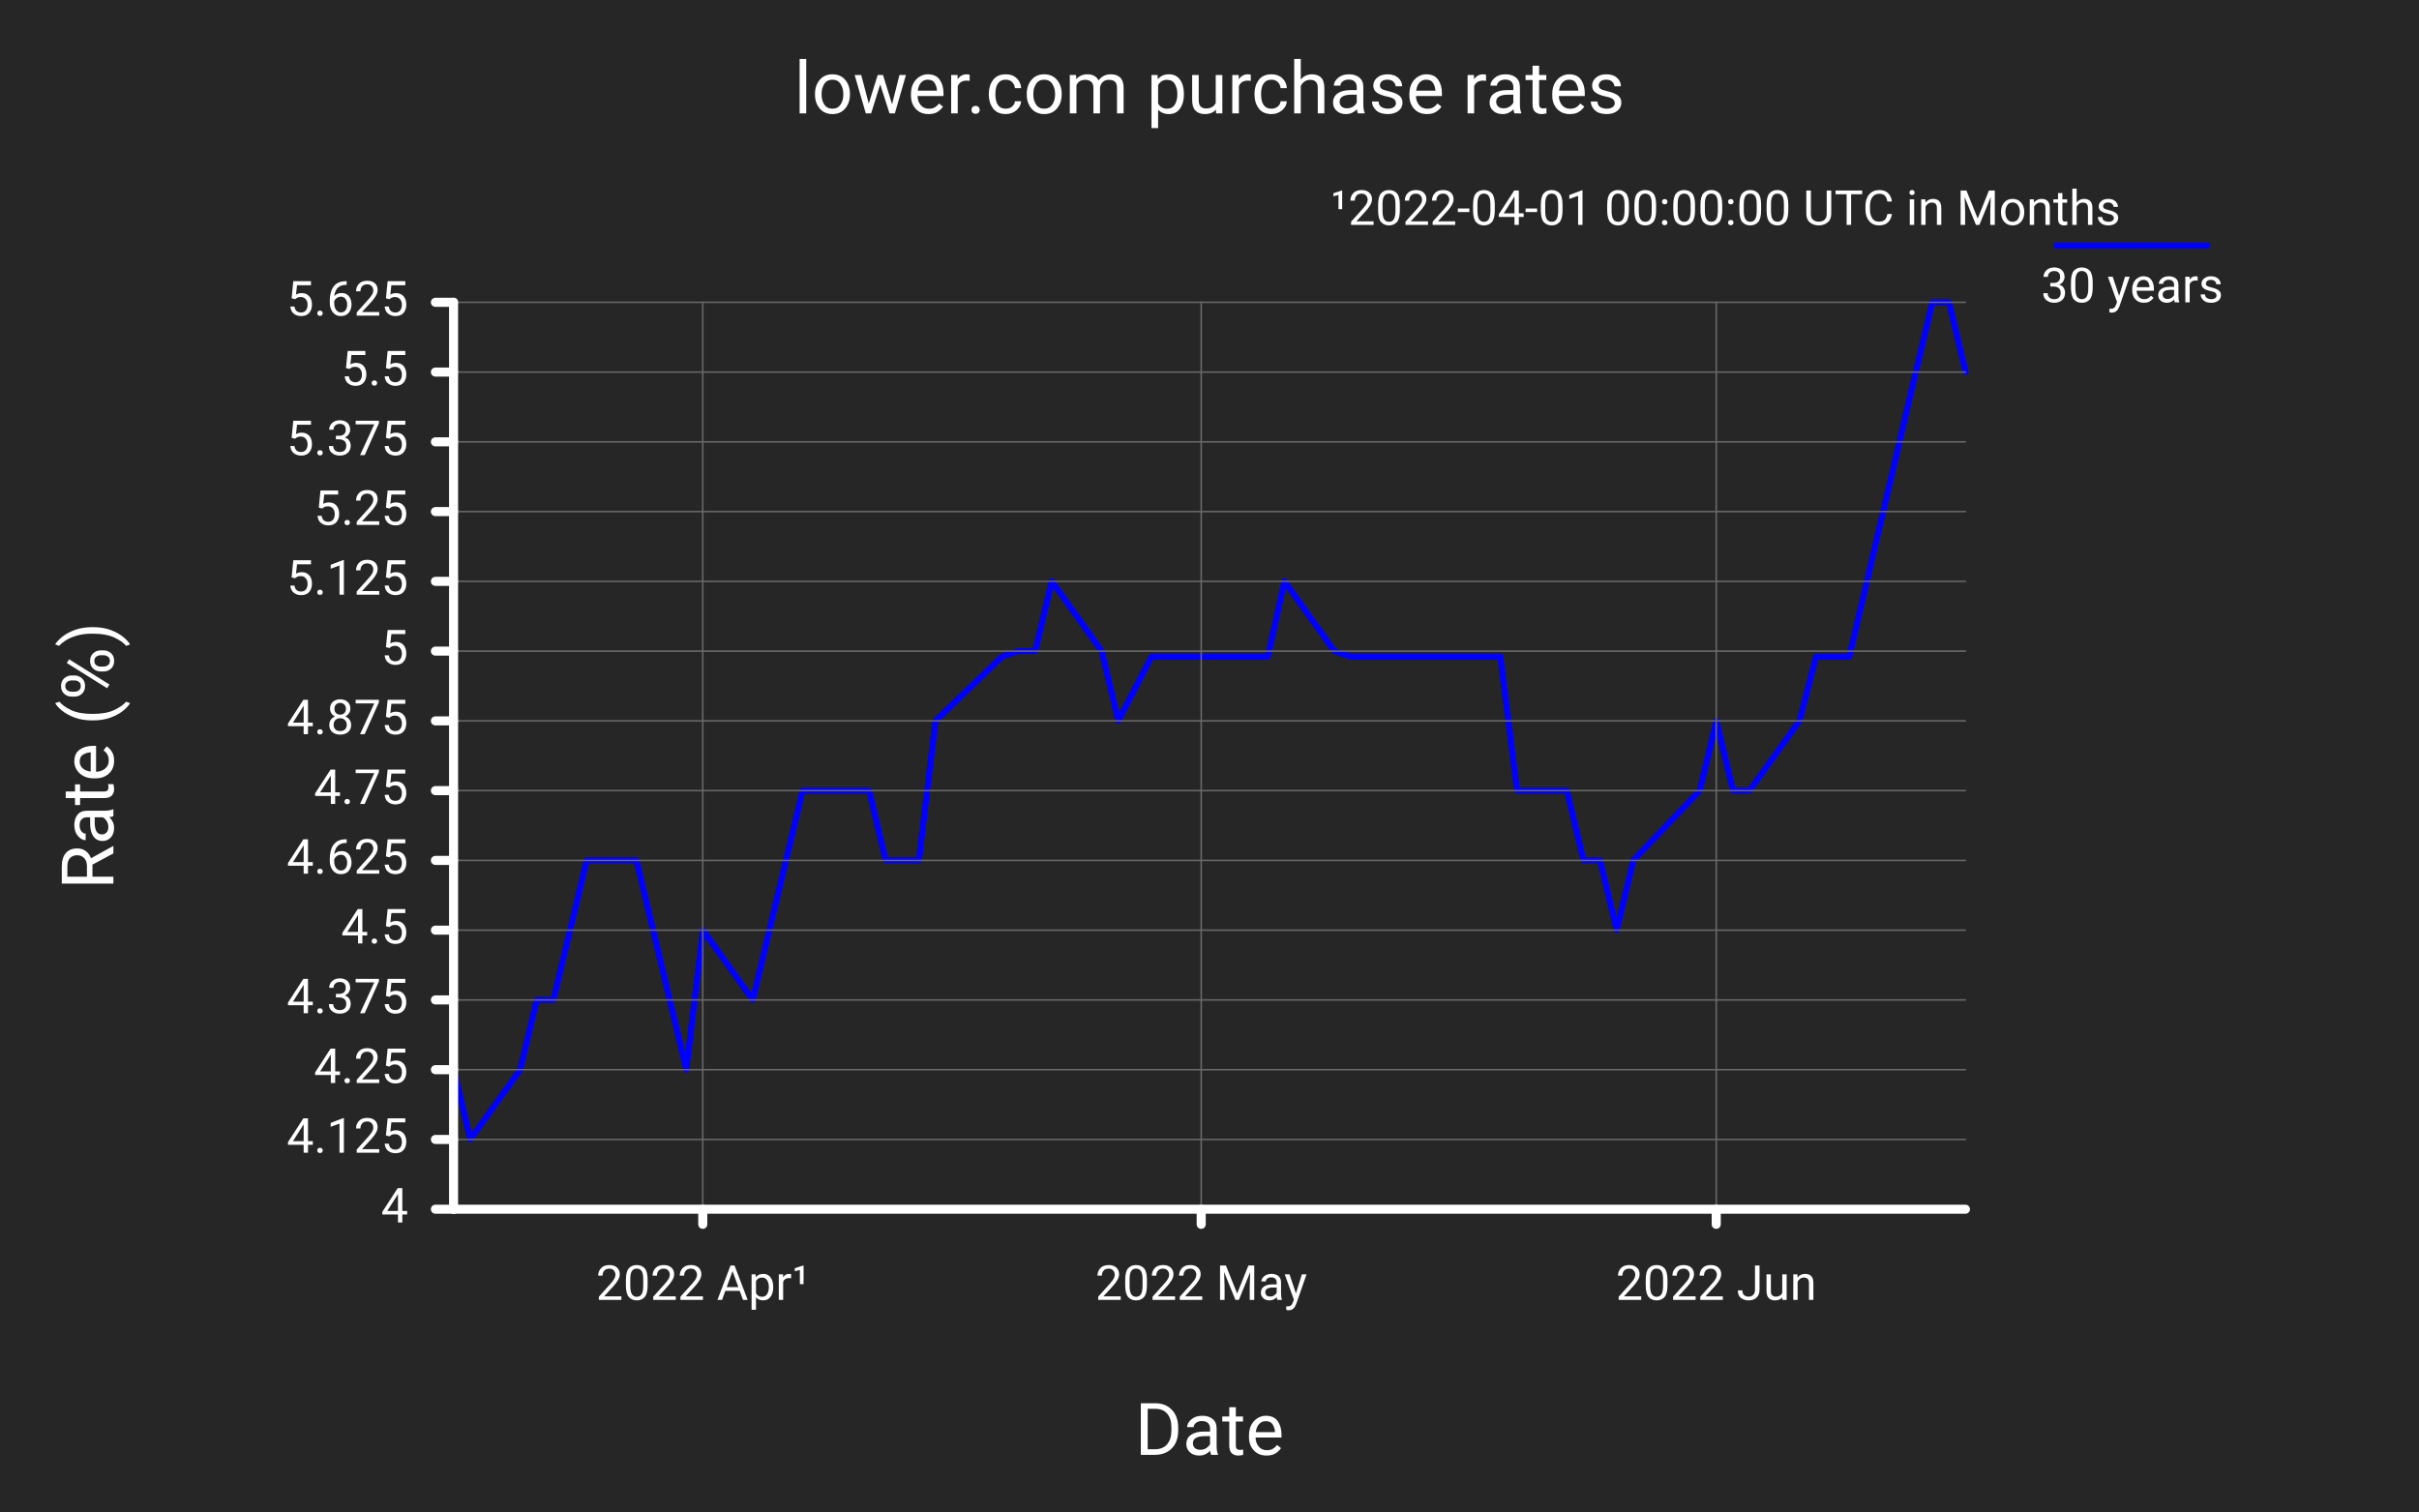
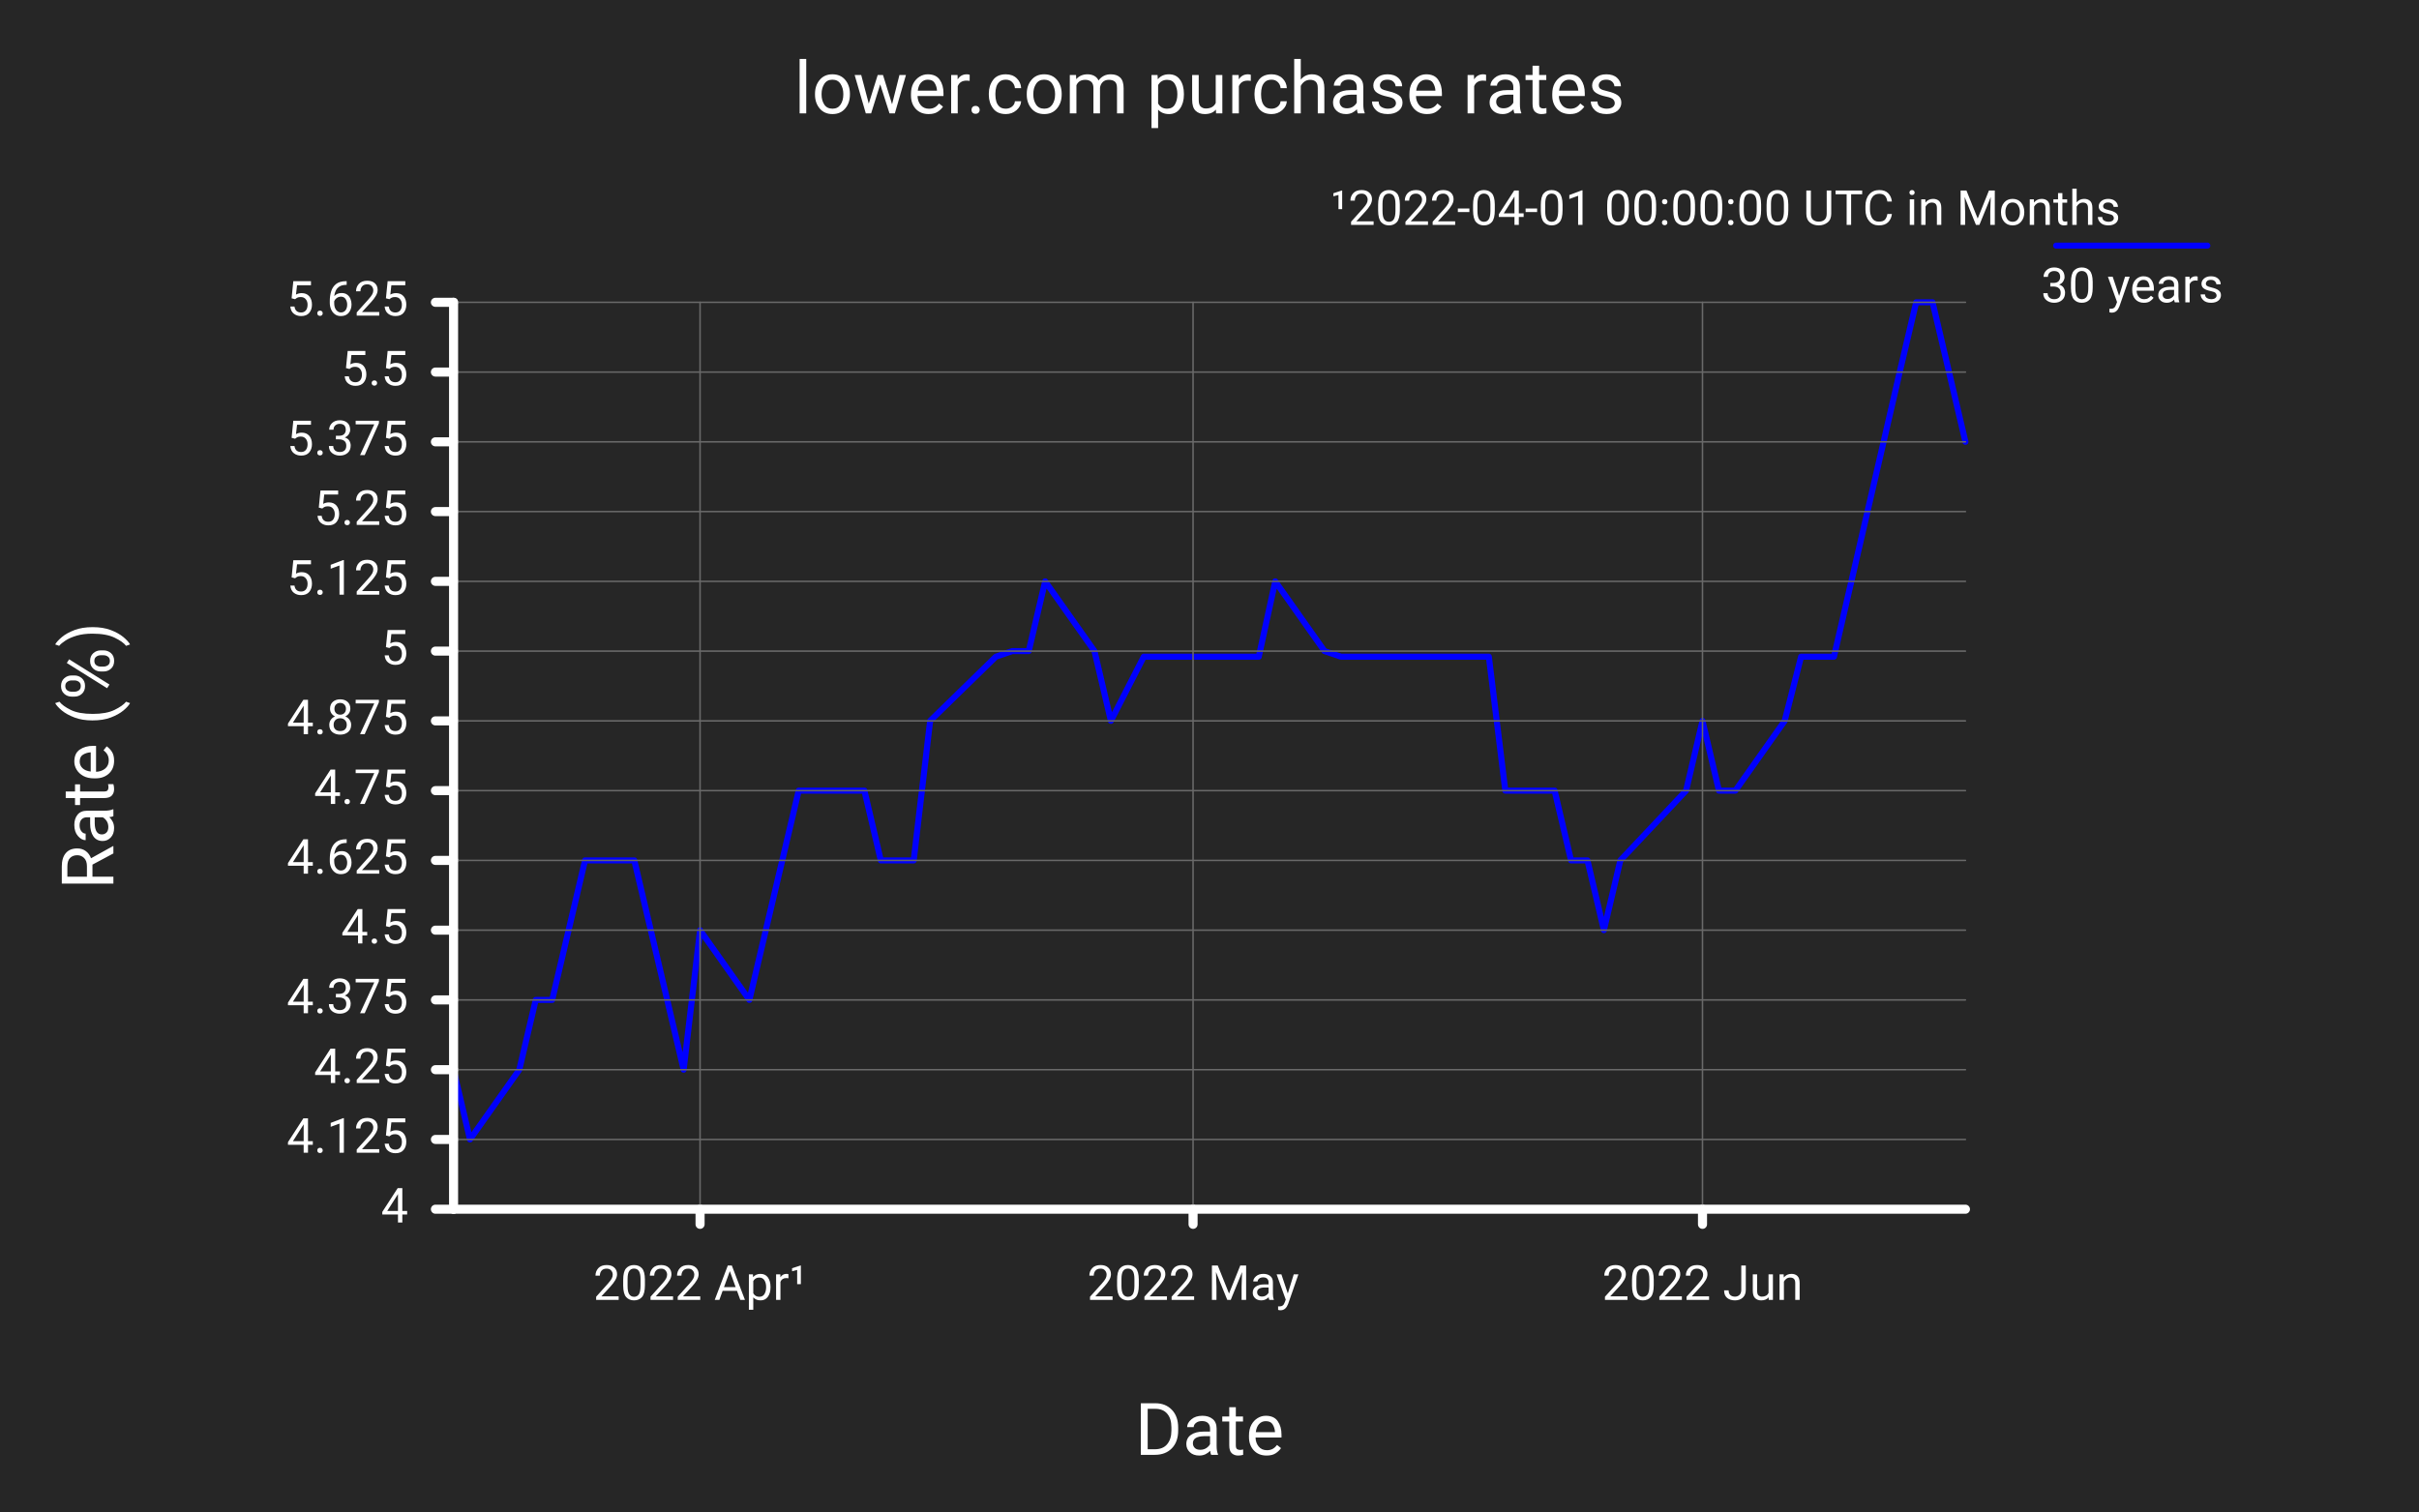
<svg xmlns="http://www.w3.org/2000/svg" class="poloto" width="800" height="500" viewBox="0 0 800 500">
  <style>.poloto{stroke-linecap:round;stroke-linejoin:round;font-family:Roboto,sans-serif;font-size:16px;}.poloto_background{fill:#262626;}.poloto_scatter{stroke-width:7}.poloto_tick_line{stroke:dimgray;stroke-width:0.5}.poloto_line{stroke-width:2}.poloto_text{fill: white;}.poloto_axis_lines{stroke: white;stroke-width:3;fill:none;stroke-dasharray:none}.poloto_title{font-size:24px;dominant-baseline:start;text-anchor:middle;}.poloto_xname{font-size:24px;dominant-baseline:start;text-anchor:middle;}.poloto_yname{font-size:24px;dominant-baseline:start;text-anchor:middle;}.poloto0stroke{stroke:blue;}.poloto1stroke{stroke:red;}.poloto2stroke{stroke:green;}.poloto3stroke{stroke:gold;}.poloto4stroke{stroke:aqua;}.poloto5stroke{stroke:lime;}.poloto6stroke{stroke:orange;}.poloto7stroke{stroke:chocolate;}.poloto0fill{fill:blue;}.poloto1fill{fill:red;}.poloto2fill{fill:green;}.poloto3fill{fill:gold;}.poloto4fill{fill:aqua;}.poloto5fill{fill:lime;}.poloto6fill{fill:orange;}.poloto7fill{fill:chocolate;}</style>
  <circle r="1e5" class="poloto_background" />
  <text class="poloto_text poloto_legend_text" x="675" y="100">30 years</text>
  <line class="poloto_line poloto_legend_icon poloto0stroke poloto0legend" stroke="black" x1="680" x2="730" y1="81.25" y2="81.25" />
-   <path class="poloto_line poloto0stroke" fill="none" stroke="black" d=" M 150.00 353.85 L 155.49 376.92 L 171.98 353.85 L 177.47 330.77 L 182.97 330.77 L 182.97 330.77 L 193.96 284.62 L 210.44 284.62 L 215.93 307.69 L 221.43 330.77 L 226.92 353.85 L 232.42 307.69 L 248.90 330.77 L 254.40 307.69 L 259.89 284.62 L 265.38 261.54 L 270.88 261.54 L 287.36 261.54 L 292.86 284.62 L 298.35 284.62 L 303.85 284.62 L 309.34 238.46 L 331.32 217.23 L 336.81 215.38 L 342.31 215.38 L 347.80 192.31 L 364.29 215.38 L 369.78 238.46 L 380.77 217.23 L 386.26 217.23 L 402.75 217.23 L 408.24 217.23 L 413.74 217.23 L 419.23 217.23 L 424.73 192.31 L 441.21 215.38 L 446.70 217.23 L 446.70 217.23 L 452.20 217.23 L 457.69 217.23 L 463.19 217.23 L 479.67 217.23 L 485.16 217.23 L 490.66 217.23 L 490.66 217.23 L 496.15 217.23 L 501.65 261.54 L 518.13 261.54 L 523.63 284.62 L 529.12 284.62 L 534.62 307.69 L 540.11 284.62 L 562.09 261.54 L 567.58 238.46 L 573.08 261.54 L 578.57 261.54 L 595.05 238.46 L 600.55 217.23 L 606.04 217.23 L 611.54 217.23 L 633.52 123.08 L 639.01 100.00 L 644.51 100.00 L 650.00 123.08" />
+   <path class="poloto_line poloto0stroke" fill="none" stroke="black" d=" M 150.00 353.85 L 155.43 376.92 L 171.74 353.85 L 177.17 330.77 L 182.61 330.77 L 182.61 330.77 L 193.48 284.62 L 209.78 284.62 L 215.22 307.69 L 220.65 330.77 L 226.09 353.85 L 231.52 307.69 L 247.83 330.77 L 253.26 307.69 L 258.70 284.62 L 264.13 261.54 L 269.57 261.54 L 285.87 261.54 L 291.30 284.62 L 296.74 284.62 L 302.17 284.62 L 307.61 238.46 L 329.35 217.23 L 334.78 215.38 L 340.22 215.38 L 345.65 192.31 L 361.96 215.38 L 367.39 238.46 L 378.26 217.23 L 383.70 217.23 L 400.00 217.23 L 405.43 217.23 L 410.87 217.23 L 416.30 217.23 L 421.74 192.31 L 438.04 215.38 L 443.48 217.23 L 443.48 217.23 L 448.91 217.23 L 454.35 217.23 L 459.78 217.23 L 476.09 217.23 L 481.52 217.23 L 486.96 217.23 L 486.96 217.23 L 492.39 217.23 L 497.83 261.54 L 514.13 261.54 L 519.57 284.62 L 525.00 284.62 L 530.43 307.69 L 535.87 284.62 L 557.61 261.54 L 563.04 238.46 L 568.48 261.54 L 573.91 261.54 L 590.22 238.46 L 595.65 217.23 L 601.09 217.23 L 606.52 217.23 L 628.26 123.08 L 633.70 100.00 L 639.13 100.00 L 644.57 123.08 L 650.00 146.15" />
  <text class="poloto_labels poloto_text poloto_title" x="400" y="37.5">lower.com purchase rates</text>
  <text class="poloto_labels poloto_text poloto_xname" x="400" y="481.25">Date</text>
  <text class="poloto_labels poloto_text poloto_yname" transform="rotate(-90,37.5,250)" x="37.5" y="250">Rate (%)</text>
  <text class="poloto_tick_labels poloto_text" dominant-baseline="middle" text-anchor="start" x="150" y="70" />
  <line class="poloto_axis_lines" stroke="black" x1="150" x2="144" y1="400" y2="400" />
  <line class="poloto_tick_line" stroke="black" x1="150" x2="650" y1="400" y2="400" />
  <text class="poloto_tick_labels poloto_text" dominant-baseline="middle" text-anchor="end" x="135" y="400">4</text>
  <line class="poloto_axis_lines" stroke="black" x1="150" x2="144" y1="376.923" y2="376.923" />
  <line class="poloto_tick_line" stroke="black" x1="150" x2="650" y1="376.923" y2="376.923" />
  <text class="poloto_tick_labels poloto_text" dominant-baseline="middle" text-anchor="end" x="135" y="376.923">4.125</text>
  <line class="poloto_axis_lines" stroke="black" x1="150" x2="144" y1="353.846" y2="353.846" />
  <line class="poloto_tick_line" stroke="black" x1="150" x2="650" y1="353.846" y2="353.846" />
  <text class="poloto_tick_labels poloto_text" dominant-baseline="middle" text-anchor="end" x="135" y="353.846">4.25</text>
  <line class="poloto_axis_lines" stroke="black" x1="150" x2="144" y1="330.769" y2="330.769" />
  <line class="poloto_tick_line" stroke="black" x1="150" x2="650" y1="330.769" y2="330.769" />
  <text class="poloto_tick_labels poloto_text" dominant-baseline="middle" text-anchor="end" x="135" y="330.769">4.375</text>
  <line class="poloto_axis_lines" stroke="black" x1="150" x2="144" y1="307.692" y2="307.692" />
  <line class="poloto_tick_line" stroke="black" x1="150" x2="650" y1="307.692" y2="307.692" />
  <text class="poloto_tick_labels poloto_text" dominant-baseline="middle" text-anchor="end" x="135" y="307.692">4.5</text>
  <line class="poloto_axis_lines" stroke="black" x1="150" x2="144" y1="284.615" y2="284.615" />
  <line class="poloto_tick_line" stroke="black" x1="150" x2="650" y1="284.615" y2="284.615" />
  <text class="poloto_tick_labels poloto_text" dominant-baseline="middle" text-anchor="end" x="135" y="284.615">4.625</text>
  <line class="poloto_axis_lines" stroke="black" x1="150" x2="144" y1="261.538" y2="261.538" />
  <line class="poloto_tick_line" stroke="black" x1="150" x2="650" y1="261.538" y2="261.538" />
  <text class="poloto_tick_labels poloto_text" dominant-baseline="middle" text-anchor="end" x="135" y="261.538">4.75</text>
  <line class="poloto_axis_lines" stroke="black" x1="150" x2="144" y1="238.462" y2="238.462" />
  <line class="poloto_tick_line" stroke="black" x1="150" x2="650" y1="238.462" y2="238.462" />
  <text class="poloto_tick_labels poloto_text" dominant-baseline="middle" text-anchor="end" x="135" y="238.462">4.875</text>
  <line class="poloto_axis_lines" stroke="black" x1="150" x2="144" y1="215.385" y2="215.385" />
  <line class="poloto_tick_line" stroke="black" x1="150" x2="650" y1="215.385" y2="215.385" />
  <text class="poloto_tick_labels poloto_text" dominant-baseline="middle" text-anchor="end" x="135" y="215.385">5</text>
  <line class="poloto_axis_lines" stroke="black" x1="150" x2="144" y1="192.308" y2="192.308" />
  <line class="poloto_tick_line" stroke="black" x1="150" x2="650" y1="192.308" y2="192.308" />
  <text class="poloto_tick_labels poloto_text" dominant-baseline="middle" text-anchor="end" x="135" y="192.308">5.125</text>
  <line class="poloto_axis_lines" stroke="black" x1="150" x2="144" y1="169.231" y2="169.231" />
  <line class="poloto_tick_line" stroke="black" x1="150" x2="650" y1="169.231" y2="169.231" />
  <text class="poloto_tick_labels poloto_text" dominant-baseline="middle" text-anchor="end" x="135" y="169.231">5.25</text>
  <line class="poloto_axis_lines" stroke="black" x1="150" x2="144" y1="146.154" y2="146.154" />
  <line class="poloto_tick_line" stroke="black" x1="150" x2="650" y1="146.154" y2="146.154" />
  <text class="poloto_tick_labels poloto_text" dominant-baseline="middle" text-anchor="end" x="135" y="146.154">5.375</text>
  <line class="poloto_axis_lines" stroke="black" x1="150" x2="144" y1="123.077" y2="123.077" />
  <line class="poloto_tick_line" stroke="black" x1="150" x2="650" y1="123.077" y2="123.077" />
  <text class="poloto_tick_labels poloto_text" dominant-baseline="middle" text-anchor="end" x="135" y="123.077">5.5</text>
  <line class="poloto_axis_lines" stroke="black" x1="150" x2="144" y1="100" y2="100" />
  <line class="poloto_tick_line" stroke="black" x1="150" x2="650" y1="100" y2="100" />
  <text class="poloto_tick_labels poloto_text" dominant-baseline="middle" text-anchor="end" x="135" y="100">5.625</text>
  <text class="poloto_tick_labels poloto_text" dominant-baseline="middle" text-anchor="start" x="440" y="70">¹2022-04-01 00:00:00 UTC in Months</text>
-   <line class="poloto_axis_lines" stroke="black" x1="232.418" x2="232.418" y1="400" y2="405" />
-   <line class="poloto_tick_line" stroke="black" x1="232.418" x2="232.418" y1="400" y2="100" />
-   <text class="poloto_tick_labels poloto_text" dominant-baseline="start" text-anchor="middle" x="232.418" y="430">2022 Apr¹</text>
-   <line class="poloto_axis_lines" stroke="black" x1="397.253" x2="397.253" y1="400" y2="405" />
-   <line class="poloto_tick_line" stroke="black" x1="397.253" x2="397.253" y1="400" y2="100" />
-   <text class="poloto_tick_labels poloto_text" dominant-baseline="start" text-anchor="middle" x="397.253" y="430">2022 May</text>
-   <line class="poloto_axis_lines" stroke="black" x1="567.582" x2="567.582" y1="400" y2="405" />
-   <line class="poloto_tick_line" stroke="black" x1="567.582" x2="567.582" y1="400" y2="100" />
-   <text class="poloto_tick_labels poloto_text" dominant-baseline="start" text-anchor="middle" x="567.582" y="430">2022 Jun</text>
+   <line class="poloto_axis_lines" stroke="black" x1="231.522" x2="231.522" y1="400" y2="405" />
+   <line class="poloto_tick_line" stroke="black" x1="231.522" x2="231.522" y1="400" y2="100" />
+   <text class="poloto_tick_labels poloto_text" dominant-baseline="start" text-anchor="middle" x="231.522" y="430">2022 Apr¹</text>
+   <line class="poloto_axis_lines" stroke="black" x1="394.565" x2="394.565" y1="400" y2="405" />
+   <line class="poloto_tick_line" stroke="black" x1="394.565" x2="394.565" y1="400" y2="100" />
+   <text class="poloto_tick_labels poloto_text" dominant-baseline="start" text-anchor="middle" x="394.565" y="430">2022 May</text>
+   <line class="poloto_axis_lines" stroke="black" x1="563.043" x2="563.043" y1="400" y2="405" />
+   <line class="poloto_tick_line" stroke="black" x1="563.043" x2="563.043" y1="400" y2="100" />
+   <text class="poloto_tick_labels poloto_text" dominant-baseline="start" text-anchor="middle" x="563.043" y="430">2022 Jun</text>
  <path stroke="black" fill="none" class="poloto_axis_lines" d=" M 150 400 L 650 400" />
  <path stroke="black" fill="none" class="poloto_axis_lines" d=" M 150 400 L 150 100" />
</svg>
